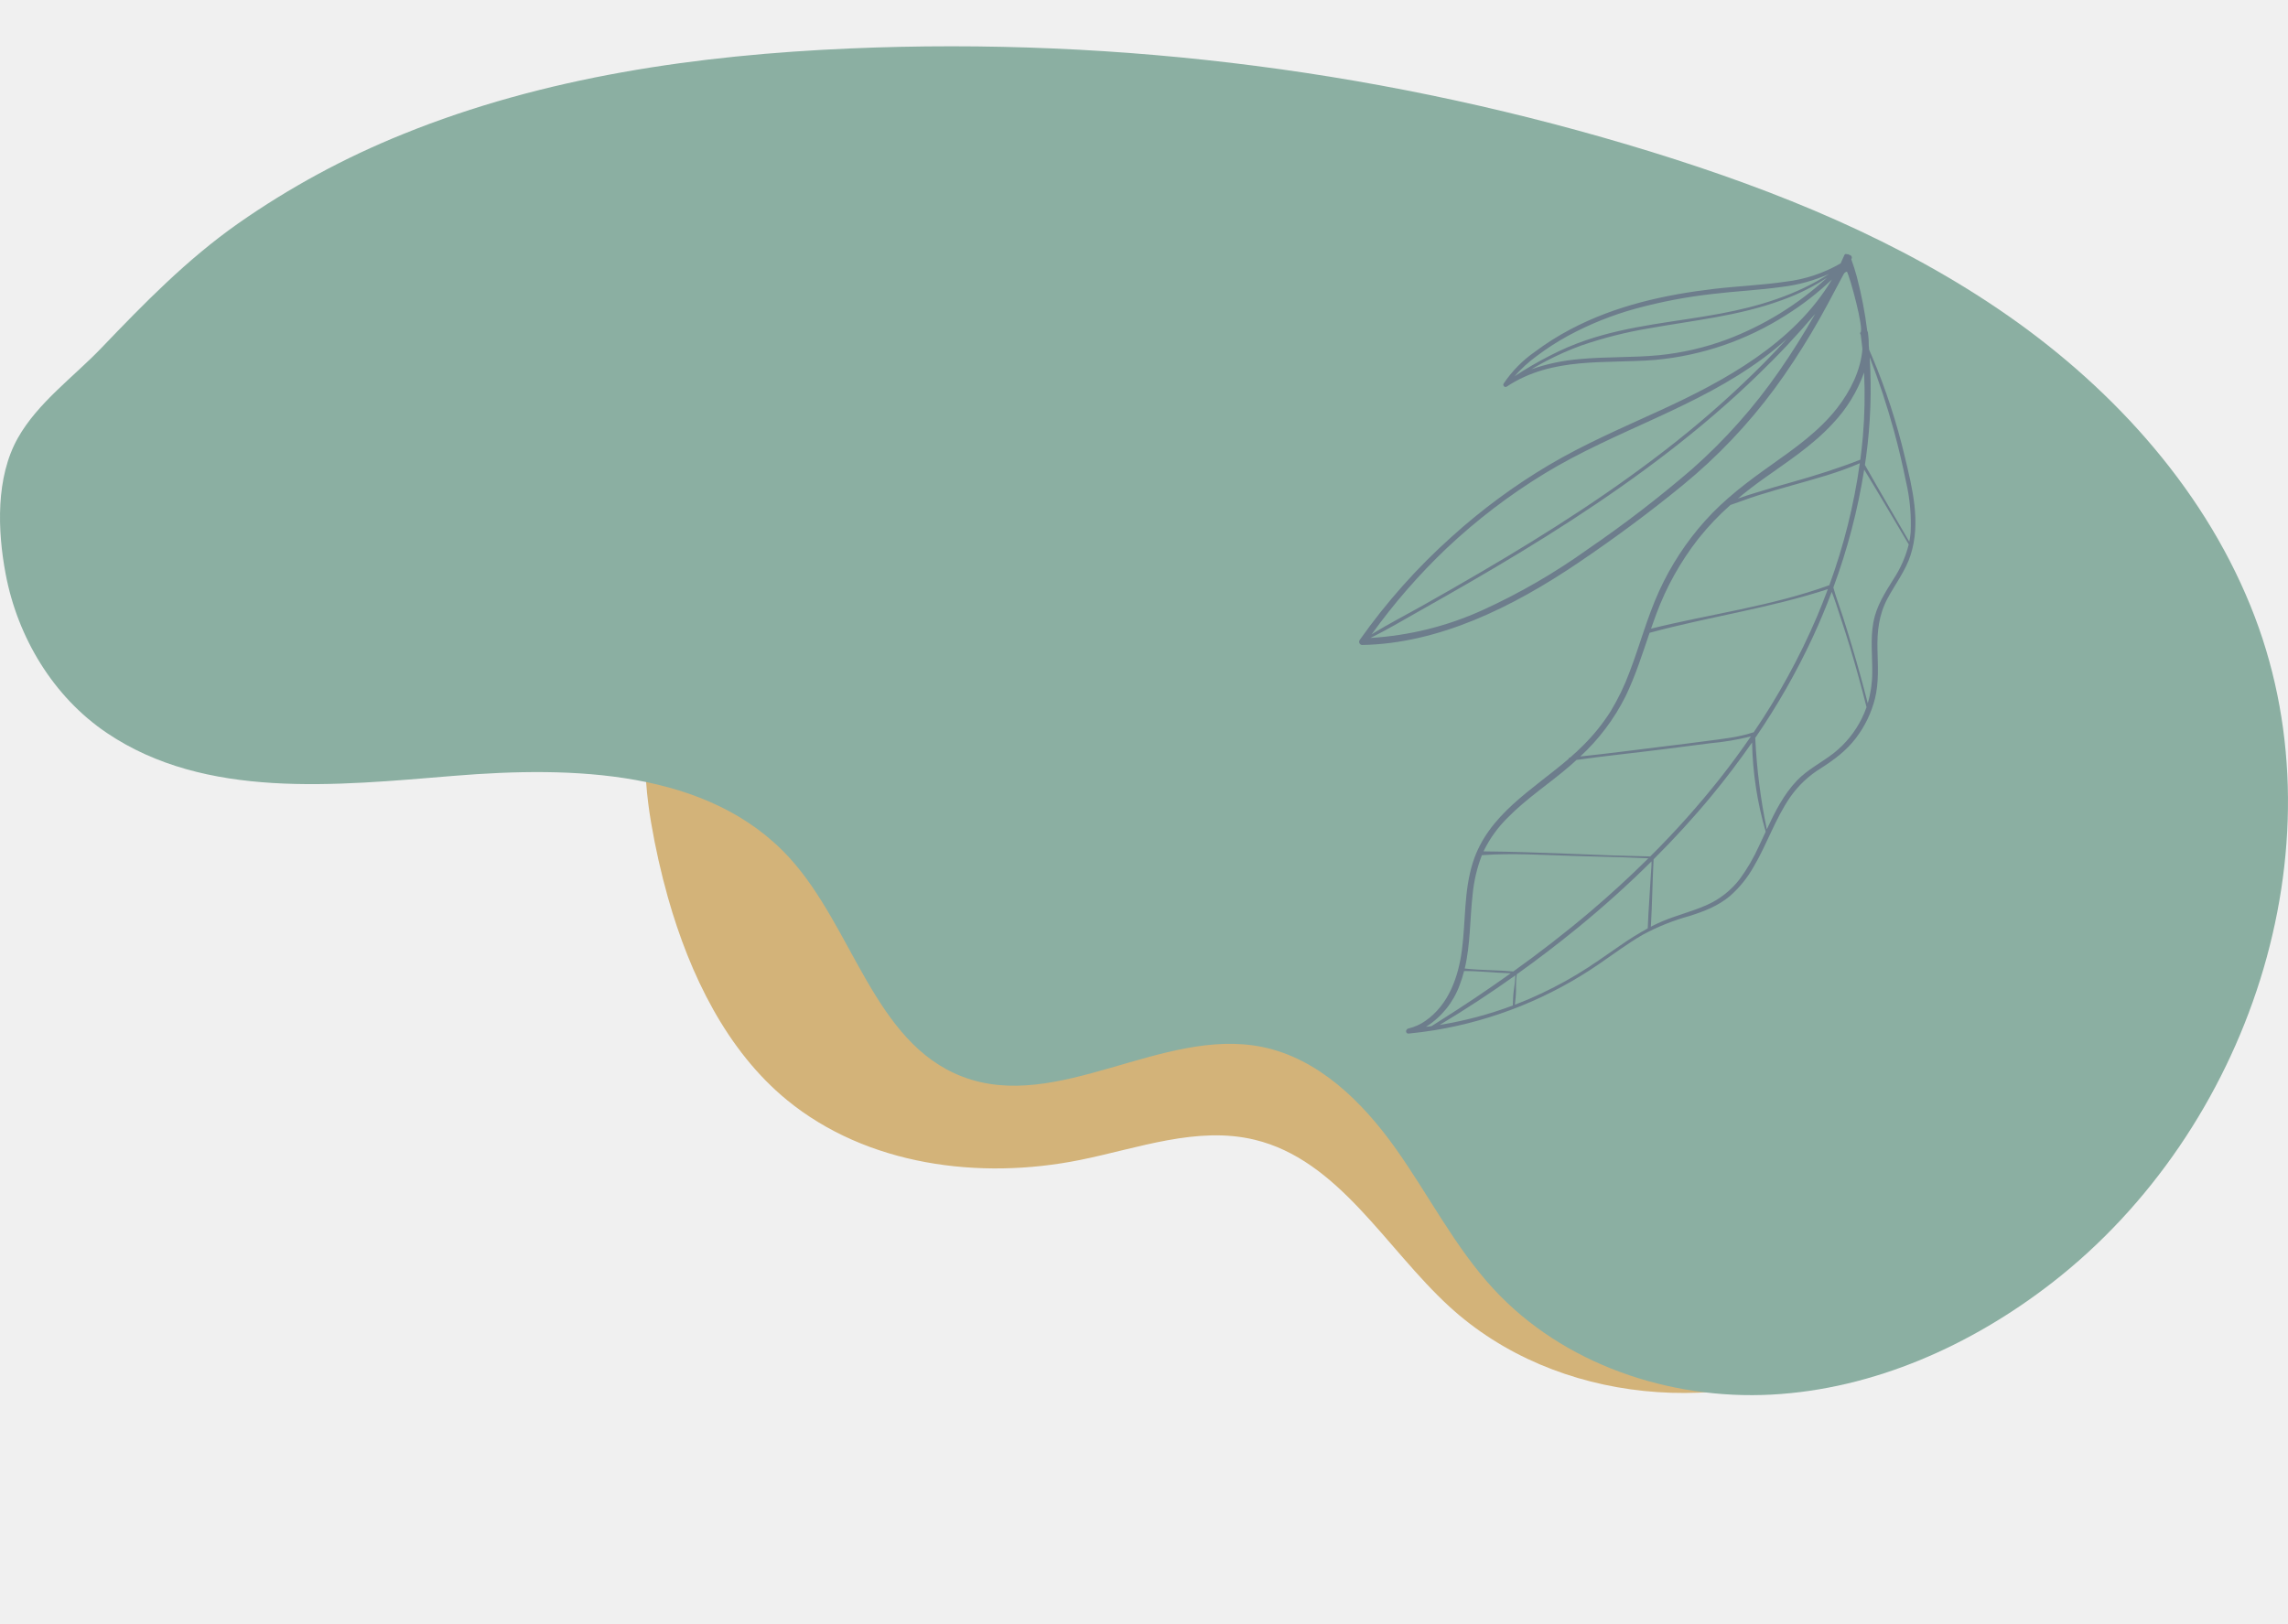
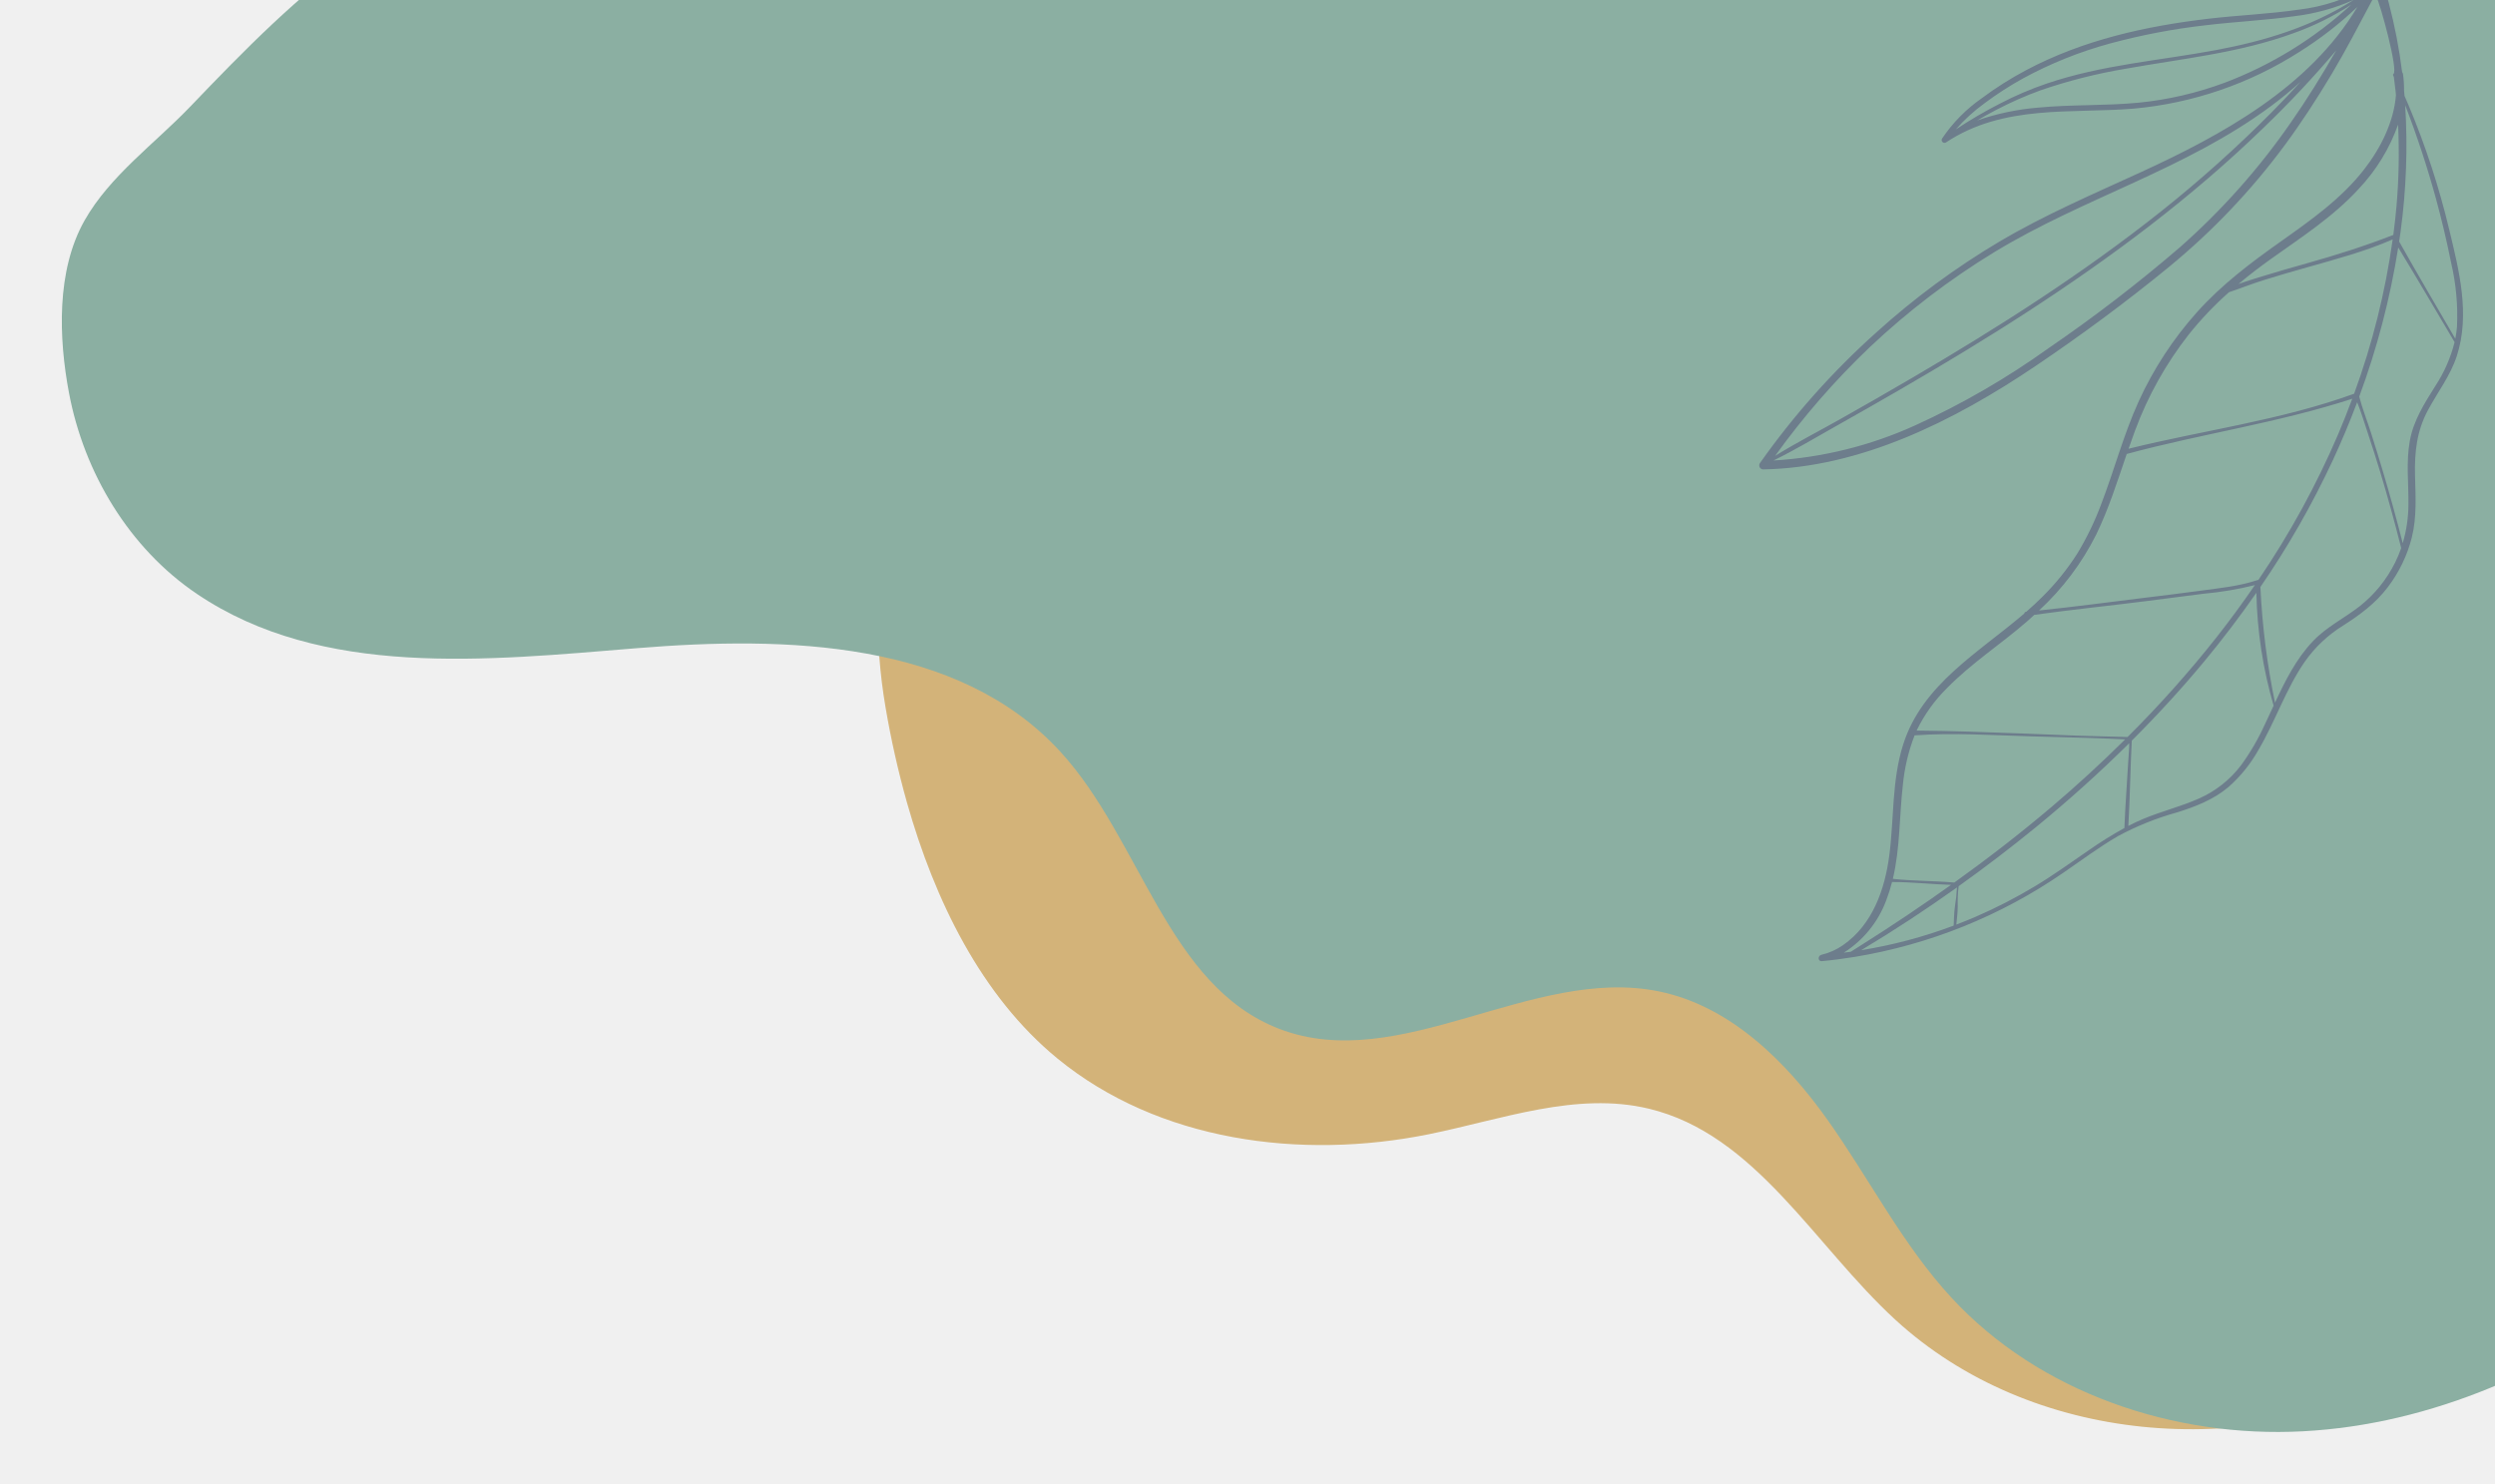
- <svg xmlns="http://www.w3.org/2000/svg" width="655.506" height="465.381" viewBox="0 0 655.506 465.381">
-   <g id="Group_5" data-name="Group 5" transform="translate(-1367 74.543)">
-     <path id="Path_17" data-name="Path 17" d="M39.2,174.939c15.55,16.759,34.819,31.332,56.6,36.1,28.878,6.316,59.536-4.492,82.693-22.867,13.23-10.5,25.361-23.845,41.782-27.8,24.206-5.828,47.505,10.586,71.495,17.246,40.039,11.116,85.388-7.453,109.523-41.279s27.65-80.171,12.833-118.992S367.655-52.669,330.41-71.094,250.7-95.835,209.2-93.765C143.793-90.5,71.743-60.012,31.064-7.184c-36.588,47.513-42.745,115.84-6.027,165.059A208.172,208.172,0,0,0,39.2,174.939Z" transform="matrix(0.891, 0.454, -0.454, 0.891, 1602.904, 9.169)" fill="#d3b379" />
-     <path id="Path_14" data-name="Path 14" d="M506.407,196.656c28.3,19.109,65.535,15.081,99.566,12.292s72.872-1.748,95.942,23.424c18.349,20.022,24.254,53.048,49.607,62.781,27.3,10.48,57.29-14.336,85.944-8.491,16.059,3.276,28.684,15.72,38.182,29.077s16.958,28.249,28.076,40.289c19.892,21.546,50.329,31.814,79.611,30.256s57.3-14.109,80.45-32.106c56.212-43.7,83.308-124.27,58.009-190.821-13.386-35.217-39.655-64.57-70.532-86.157S984.992,41.293,949,30.161A679.886,679.886,0,0,0,719.344.5c-43.662,1.883-87.632,8.13-128.123,24.57A236.607,236.607,0,0,0,544,50.678c-14.722,10.366-26.775,22.75-39.163,35.677-7.925,8.272-18.166,15.625-23.884,25.738-6.418,11.351-5.861,26.641-3.524,39.027C480.845,169.223,491.022,186.265,506.407,196.656Z" transform="translate(891.19 -61.158)" fill="#8bafa2" />
-     <path id="Path_15" data-name="Path 15" d="M772.559,131.709a31.244,31.244,0,0,0-2-12.357c-1.74-4.532-4.734-8.21-7.515-11.992-3.028-4.118-5.4-8.344-6.036-13.68-.549-4.621-.326-9.34-1.687-13.814-2.9-9.526-10.838-16.279-17.691-22.347a181.7,181.7,0,0,0-24.02-18.012c-.595-.373-1.2-.735-1.794-1.1-.279-.337-.558-.674-.84-1.007a23.552,23.552,0,0,0-2.289-2.85.806.806,0,0,0-.4-.233A117.118,117.118,0,0,0,696.9,23.286c-1.349-1.138-2.744-2.185-4.174-3.188-.012-.069-.021-.139-.034-.208a.73.73,0,0,0-1.094-.5.792.792,0,0,0-.725.259.461.461,0,0,0-.461.579c.186.863.344,1.726.488,2.586a40.956,40.956,0,0,1-9.869,13.313c-5.024,4.755-10.509,8.905-15.653,13.5C654.848,59.038,645,69.7,638.315,82.807a75.947,75.947,0,0,0-4.583,10.982,34.671,34.671,0,0,0-2.121,12.572.639.639,0,0,0,1.221.281C638.584,92,652.309,85.063,663.261,75.961A83.69,83.69,0,0,0,686.6,43.922a83.529,83.529,0,0,0,4.914-15.9c1.577,21.2-8.539,41.48-18.722,58.882-5.981,10.219-12.218,20.274-17.157,31.172a173.688,173.688,0,0,0-11.017,32.82,175.5,175.5,0,0,0-4.6,39.337.914.914,0,0,0,1.4.792c17.751-12.922,29.065-33.6,37.155-54.758C683,124.692,687,112.785,690.356,100.778a154.206,154.206,0,0,0,5.658-37.69c.159-6.21-.071-12.825-.532-19.169-.464-6.391-1.32-12.728-2.1-19.089a1.329,1.329,0,0,1,.358-1.112c1.473.64,13.7,10.793,13.171,12.076a.18.18,0,0,0,.066.24c.138.086.276.175.413.262q1.1,1.186,2.166,2.412c.195.223.382.453.575.679,3.066,5.205,4.057,11.735,3.751,17.9-.421,8.46-3.318,16.431-6.1,24.231-2.8,7.823-5.355,15.657-6.349,24.035a80.1,80.1,0,0,0,.781,24.006c1.522,8.178,4.413,15.937,6.414,23.97a65.9,65.9,0,0,1,1.985,12.193,56.13,56.13,0,0,1-.844,12.582c-.281,1.638-.641,3.275-1.047,4.913l-.036.031a.448.448,0,0,0-.108.553c-3.359,13.163-9.721,26.36-5.437,40.01,2.591,8.258,7.946,14.913,11.852,22.4,3.561,6.827,5.905,14.972,3.074,22.635a14.149,14.149,0,0,1-2.737,4.577c-.617.685.185,1.748.891,1.146,1.9-1.618,3.769-3.336,5.573-5.093a116.57,116.57,0,0,0,27.693-42.625c1.738-4.656,3.3-9.4,5.37-13.9a63.9,63.9,0,0,1,7.887-12.114c2.631-3.426,5.117-7.08,6.262-11.448a32.234,32.234,0,0,0,.729-10.659c-.577-7.511-2.824-14.817-2.885-22.383a29.617,29.617,0,0,1,2.433-11.785C770.988,140.4,772.377,136.327,772.559,131.709ZM634.88,94.42a74.017,74.017,0,0,1,3.961-9.746A91.615,91.615,0,0,1,650.4,66.962,146.12,146.12,0,0,1,665.936,51c4.974-4.456,10.246-8.509,15.133-13.082a46.908,46.908,0,0,0,8.862-10.738c-4.3,10.5-11.244,19.274-18.922,27.129-9.132,9.343-19.324,17.609-27.177,28.363a74.56,74.56,0,0,0-6.01,9.7,101.1,101.1,0,0,0-4.848,10.558A39.245,39.245,0,0,1,634.88,94.42Zm41.817-35A78.056,78.056,0,0,1,663.419,74.2c-5.812,4.974-12.216,9.036-18.031,14.005a56.007,56.007,0,0,0-9.626,10.3c.687-1.463,1.375-2.927,2.118-4.352a81.887,81.887,0,0,1,5.743-9.507A119.885,119.885,0,0,1,656.6,69.594c9.1-9.166,18.956-17.588,26.513-28.424a61.949,61.949,0,0,0,6.973-12.778A88.832,88.832,0,0,1,676.7,59.422Zm-31.386,95.1a169.754,169.754,0,0,1,10.753-33.837C665.6,98.915,680.822,80.457,688.4,57.6c.9-2.707,1.67-5.475,2.312-8.277-.4,3.142-.859,6.278-1.4,9.412a286.725,286.725,0,0,1-7.592,32.593c-6.439,21.759-15.077,42.646-24.426,63.06q-3.975,8.682-8.1,17.281c-2.42,5.07-5.081,10.08-7.3,15.273A175.083,175.083,0,0,1,645.311,154.525ZM693.24,38.834c.575,6.437.948,12.892.958,19.376a155.863,155.863,0,0,1-4.337,37.374,338.58,338.58,0,0,1-11.235,35.787,179.119,179.119,0,0,1-14.724,31.72,90.581,90.581,0,0,1-21.707,24.922c2.558-4.614,4.742-9.527,7.03-14.3q3.644-7.6,7.2-15.249c4.79-10.331,9.411-20.76,13.682-31.365,8.332-20.688,15.46-42.227,19.7-64.409A235.617,235.617,0,0,0,693.24,38.834Zm61.991,49.417c.236,4.631.436,9.179,2.381,13.4,2.058,4.464,5.327,8.066,8.042,12.03a31.307,31.307,0,0,1,3.954,7.894q-6.417-5.519-13.03-10.755c-2.366-1.868-4.738-3.725-7.136-5.543-2.3-1.744-4.725-3.352-6.943-5.219a176.653,176.653,0,0,0-12.151-32.725c7.613,3.325,15.177,6.81,22.755,10.231A32.459,32.459,0,0,1,755.231,88.251Zm-42.077-48.2a220.769,220.769,0,0,1,17.784,13.277q5.73,4.748,11.157,9.919a52.774,52.774,0,0,1,9.5,11.229,23.793,23.793,0,0,1,1.191,2.357c-7.686-3.554-15.4-7.057-23.046-10.723-.344-.686-.678-1.378-1.032-2.059A145.738,145.738,0,0,0,713.154,40.05ZM708.192,86.14c2.819-8,6.087-15.955,7.213-24.511a41.215,41.215,0,0,0-1.055-17.067A138.295,138.295,0,0,1,724.6,59.794c1.115,1.921,2.173,3.877,3.206,5.851-3.864,5.806-8.042,11.237-12.412,16.589-2.161,2.647-4.326,5.293-6.418,8.007-1.162,1.507-2.378,3.035-3.5,4.628C706.257,91.933,707.174,89.028,708.192,86.14Zm-2.863,49.28a80.666,80.666,0,0,1-2.515-24.646,76.429,76.429,0,0,1,1.97-13.153c1.621-2.192,3.13-4.5,4.785-6.655,2.128-2.777,4.332-5.48,6.534-8.187,4.227-5.2,8.633-10.41,12.166-16.222a169.8,169.8,0,0,1,12.907,33.627C730.992,114.706,718,126.5,706.5,139.694,706.091,138.274,705.7,136.851,705.329,135.42Zm1.512,5.487c11.26-13.508,24.008-25.4,34.64-39.554q1.088,4.154,1.992,8.365a195.662,195.662,0,0,1,4.153,37.442.524.524,0,0,0-.147.133c-2.65,3.583-6.032,6.447-9.226,9.413-3.222,2.991-6.5,5.919-9.757,8.858-5.838,5.259-11.637,10.612-17.572,15.746a59.861,59.861,0,0,0,.732-21.5C710.616,153.35,708.645,147.151,706.841,140.907Zm-3.054,78.338a34.753,34.753,0,0,1,.151-11.533c1.288-7.856,4.31-15.22,6.206-22.9.17-.689.319-1.381.472-2.073,6.146-5.722,12.491-11.21,18.7-16.848,3.307-3,6.594-6.032,9.906-9.029a75.454,75.454,0,0,0,8.422-8.3q.076,7.348-.328,14.693a252.083,252.083,0,0,1-3.542,30.026c-3.234,2.1-6.418,4.3-9.659,6.385l-10.353,6.667c-6.684,4.307-13.354,8.642-19.924,13.158C703.822,219.409,703.8,219.328,703.787,219.245Zm4.563,12.13a42.157,42.157,0,0,1-4.276-10.721c6.872-5.6,14.444-10.151,21.768-14.987l11.03-7.283c1.837-1.213,3.693-2.39,5.544-3.577.406-.261.811-.528,1.224-.777q-2,11.12-4.854,22.028c-2.366,9.041-5.14,17.944-8.217,26.718-4.014,2.311-7.821,5.08-11.877,7.3C716.037,243.405,711.737,237.62,708.35,231.375Zm13.128,35.019q-.559,1.337-1.116,2.678c-.387.354-.778.7-1.168,1.052a23.775,23.775,0,0,0,1.05-15.239,35.712,35.712,0,0,0-1.29-4.11c3.651-2.585,7.586-4.685,11.31-7.144Q726.192,255.157,721.478,266.394Zm.616,1.024q5.261-11.8,9.6-24.078a36.585,36.585,0,0,1,2.109,3.818c.669,1.284,1.466,2.48,2.241,3.689A108.189,108.189,0,0,1,722.094,267.418ZM751.3,219.312c-1.719,4.615-3.339,9.27-5.334,13.754a114.268,114.268,0,0,1-6.977,13.254c-.83,1.354-1.7,2.679-2.584,3.99-.663-1.2-1.317-2.405-2.082-3.528a31.868,31.868,0,0,1-2.476-3.888q3.624-10.27,6.6-20.783c2.579-9.162,4.746-18.473,6.441-27.885.7.92,1.274,2.011,1.888,3,2.763,4.43,5.4,8.948,8.232,13.323,0,.006.008.008.012.012A88.6,88.6,0,0,0,751.3,219.312Zm16.287-46.261a52.133,52.133,0,0,1,.907,10.743,24.276,24.276,0,0,1-3.458,11.565c-2.321,3.888-5.292,7.239-7.7,11.056-.664,1.051-1.28,2.136-1.86,3.244-3.392-5.489-7.019-10.794-10.444-16.259,1.42-8.026,2.5-16.122,3.154-24.27q.771-9.639.736-19.332a98.575,98.575,0,0,0,17.863,18.689C767.062,170.016,767.341,171.539,767.592,173.052ZM765.7,151.414c-.821,5.451,0,10.94.958,16.342A168.181,168.181,0,0,1,748.913,148.2a199.945,199.945,0,0,0-3.053-33q-1.254-6.98-3.016-13.838c2.076,1.344,4.059,2.915,6.044,4.389,2.471,1.834,4.93,3.692,7.354,5.6q6.977,5.492,13.719,11.334a27.713,27.713,0,0,1,.741,3.4,29.017,29.017,0,0,1-.893,12.834C768.506,143.152,766.371,146.949,765.7,151.414Z" transform="matrix(0.819, 0.574, -0.574, 0.819, 1341.58, -414.323)" fill="#6d7d8c" />
+ <svg xmlns="http://www.w3.org/2000/svg" width="565" height="336" viewBox="0 0 565 336">
+   <defs>
+     <clipPath id="clip-path">
+       <rect id="Rectangle_18" data-name="Rectangle 18" width="565" height="336" transform="translate(1355)" fill="#fff" stroke="#707070" stroke-width="1" />
+     </clipPath>
+   </defs>
+   <g id="Mask_Group_3" data-name="Mask Group 3" transform="translate(-1355)" clip-path="url(#clip-path)">
+     <g id="Group_5" data-name="Group 5" transform="translate(2 -1)">
+       <path id="Path_17" data-name="Path 17" d="M39.2,174.939c15.55,16.759,34.819,31.332,56.6,36.1,28.878,6.316,59.536-4.492,82.693-22.867,13.23-10.5,25.361-23.845,41.782-27.8,24.206-5.828,47.505,10.586,71.495,17.246,40.039,11.116,85.388-7.453,109.523-41.279s27.65-80.171,12.833-118.992S367.655-52.669,330.41-71.094,250.7-95.835,209.2-93.765C143.793-90.5,71.743-60.012,31.064-7.184c-36.588,47.513-42.745,115.84-6.027,165.059A208.172,208.172,0,0,0,39.2,174.939Z" transform="matrix(0.891, 0.454, -0.454, 0.891, 1602.904, 9.169)" fill="#d3b379" />
+       <path id="Path_14" data-name="Path 14" d="M506.407,196.656c28.3,19.109,65.535,15.081,99.566,12.292s72.872-1.748,95.942,23.424c18.349,20.022,24.254,53.048,49.607,62.781,27.3,10.48,57.29-14.336,85.944-8.491,16.059,3.276,28.684,15.72,38.182,29.077s16.958,28.249,28.076,40.289c19.892,21.546,50.329,31.814,79.611,30.256s57.3-14.109,80.45-32.106c56.212-43.7,83.308-124.27,58.009-190.821-13.386-35.217-39.655-64.57-70.532-86.157S984.992,41.293,949,30.161A679.886,679.886,0,0,0,719.344.5c-43.662,1.883-87.632,8.13-128.123,24.57A236.607,236.607,0,0,0,544,50.678c-14.722,10.366-26.775,22.75-39.163,35.677-7.925,8.272-18.166,15.625-23.884,25.738-6.418,11.351-5.861,26.641-3.524,39.027C480.845,169.223,491.022,186.265,506.407,196.656Z" transform="translate(891.19 -61.158)" fill="#8bafa2" />
+       <path id="Path_15" data-name="Path 15" d="M772.559,131.709a31.244,31.244,0,0,0-2-12.357c-1.74-4.532-4.734-8.21-7.515-11.992-3.028-4.118-5.4-8.344-6.036-13.68-.549-4.621-.326-9.34-1.687-13.814-2.9-9.526-10.838-16.279-17.691-22.347a181.7,181.7,0,0,0-24.02-18.012c-.595-.373-1.2-.735-1.794-1.1-.279-.337-.558-.674-.84-1.007a23.552,23.552,0,0,0-2.289-2.85.806.806,0,0,0-.4-.233A117.118,117.118,0,0,0,696.9,23.286c-1.349-1.138-2.744-2.185-4.174-3.188-.012-.069-.021-.139-.034-.208a.73.73,0,0,0-1.094-.5.792.792,0,0,0-.725.259.461.461,0,0,0-.461.579c.186.863.344,1.726.488,2.586a40.956,40.956,0,0,1-9.869,13.313c-5.024,4.755-10.509,8.905-15.653,13.5C654.848,59.038,645,69.7,638.315,82.807a75.947,75.947,0,0,0-4.583,10.982,34.671,34.671,0,0,0-2.121,12.572.639.639,0,0,0,1.221.281C638.584,92,652.309,85.063,663.261,75.961A83.69,83.69,0,0,0,686.6,43.922a83.529,83.529,0,0,0,4.914-15.9c1.577,21.2-8.539,41.48-18.722,58.882-5.981,10.219-12.218,20.274-17.157,31.172a173.688,173.688,0,0,0-11.017,32.82,175.5,175.5,0,0,0-4.6,39.337.914.914,0,0,0,1.4.792c17.751-12.922,29.065-33.6,37.155-54.758C683,124.692,687,112.785,690.356,100.778a154.206,154.206,0,0,0,5.658-37.69c.159-6.21-.071-12.825-.532-19.169-.464-6.391-1.32-12.728-2.1-19.089a1.329,1.329,0,0,1,.358-1.112c1.473.64,13.7,10.793,13.171,12.076a.18.18,0,0,0,.066.24c.138.086.276.175.413.262q1.1,1.186,2.166,2.412c.195.223.382.453.575.679,3.066,5.205,4.057,11.735,3.751,17.9-.421,8.46-3.318,16.431-6.1,24.231-2.8,7.823-5.355,15.657-6.349,24.035a80.1,80.1,0,0,0,.781,24.006c1.522,8.178,4.413,15.937,6.414,23.97a65.9,65.9,0,0,1,1.985,12.193,56.13,56.13,0,0,1-.844,12.582c-.281,1.638-.641,3.275-1.047,4.913l-.036.031a.448.448,0,0,0-.108.553c-3.359,13.163-9.721,26.36-5.437,40.01,2.591,8.258,7.946,14.913,11.852,22.4,3.561,6.827,5.905,14.972,3.074,22.635a14.149,14.149,0,0,1-2.737,4.577c-.617.685.185,1.748.891,1.146,1.9-1.618,3.769-3.336,5.573-5.093a116.57,116.57,0,0,0,27.693-42.625c1.738-4.656,3.3-9.4,5.37-13.9a63.9,63.9,0,0,1,7.887-12.114c2.631-3.426,5.117-7.08,6.262-11.448a32.234,32.234,0,0,0,.729-10.659c-.577-7.511-2.824-14.817-2.885-22.383a29.617,29.617,0,0,1,2.433-11.785C770.988,140.4,772.377,136.327,772.559,131.709ZM634.88,94.42a74.017,74.017,0,0,1,3.961-9.746A91.615,91.615,0,0,1,650.4,66.962,146.12,146.12,0,0,1,665.936,51c4.974-4.456,10.246-8.509,15.133-13.082a46.908,46.908,0,0,0,8.862-10.738c-4.3,10.5-11.244,19.274-18.922,27.129-9.132,9.343-19.324,17.609-27.177,28.363a74.56,74.56,0,0,0-6.01,9.7,101.1,101.1,0,0,0-4.848,10.558A39.245,39.245,0,0,1,634.88,94.42Zm41.817-35A78.056,78.056,0,0,1,663.419,74.2c-5.812,4.974-12.216,9.036-18.031,14.005a56.007,56.007,0,0,0-9.626,10.3c.687-1.463,1.375-2.927,2.118-4.352a81.887,81.887,0,0,1,5.743-9.507A119.885,119.885,0,0,1,656.6,69.594c9.1-9.166,18.956-17.588,26.513-28.424a61.949,61.949,0,0,0,6.973-12.778A88.832,88.832,0,0,1,676.7,59.422Zm-31.386,95.1a169.754,169.754,0,0,1,10.753-33.837C665.6,98.915,680.822,80.457,688.4,57.6c.9-2.707,1.67-5.475,2.312-8.277-.4,3.142-.859,6.278-1.4,9.412a286.725,286.725,0,0,1-7.592,32.593c-6.439,21.759-15.077,42.646-24.426,63.06q-3.975,8.682-8.1,17.281c-2.42,5.07-5.081,10.08-7.3,15.273A175.083,175.083,0,0,1,645.311,154.525ZM693.24,38.834c.575,6.437.948,12.892.958,19.376a155.863,155.863,0,0,1-4.337,37.374,338.58,338.58,0,0,1-11.235,35.787,179.119,179.119,0,0,1-14.724,31.72,90.581,90.581,0,0,1-21.707,24.922c2.558-4.614,4.742-9.527,7.03-14.3q3.644-7.6,7.2-15.249c4.79-10.331,9.411-20.76,13.682-31.365,8.332-20.688,15.46-42.227,19.7-64.409A235.617,235.617,0,0,0,693.24,38.834Zm61.991,49.417c.236,4.631.436,9.179,2.381,13.4,2.058,4.464,5.327,8.066,8.042,12.03a31.307,31.307,0,0,1,3.954,7.894q-6.417-5.519-13.03-10.755c-2.366-1.868-4.738-3.725-7.136-5.543-2.3-1.744-4.725-3.352-6.943-5.219a176.653,176.653,0,0,0-12.151-32.725c7.613,3.325,15.177,6.81,22.755,10.231A32.459,32.459,0,0,1,755.231,88.251Zm-42.077-48.2a220.769,220.769,0,0,1,17.784,13.277q5.73,4.748,11.157,9.919a52.774,52.774,0,0,1,9.5,11.229,23.793,23.793,0,0,1,1.191,2.357c-7.686-3.554-15.4-7.057-23.046-10.723-.344-.686-.678-1.378-1.032-2.059A145.738,145.738,0,0,0,713.154,40.05ZM708.192,86.14c2.819-8,6.087-15.955,7.213-24.511a41.215,41.215,0,0,0-1.055-17.067A138.295,138.295,0,0,1,724.6,59.794c1.115,1.921,2.173,3.877,3.206,5.851-3.864,5.806-8.042,11.237-12.412,16.589-2.161,2.647-4.326,5.293-6.418,8.007-1.162,1.507-2.378,3.035-3.5,4.628C706.257,91.933,707.174,89.028,708.192,86.14Zm-2.863,49.28a80.666,80.666,0,0,1-2.515-24.646,76.429,76.429,0,0,1,1.97-13.153c1.621-2.192,3.13-4.5,4.785-6.655,2.128-2.777,4.332-5.48,6.534-8.187,4.227-5.2,8.633-10.41,12.166-16.222a169.8,169.8,0,0,1,12.907,33.627C730.992,114.706,718,126.5,706.5,139.694,706.091,138.274,705.7,136.851,705.329,135.42Zm1.512,5.487c11.26-13.508,24.008-25.4,34.64-39.554q1.088,4.154,1.992,8.365a195.662,195.662,0,0,1,4.153,37.442.524.524,0,0,0-.147.133c-2.65,3.583-6.032,6.447-9.226,9.413-3.222,2.991-6.5,5.919-9.757,8.858-5.838,5.259-11.637,10.612-17.572,15.746a59.861,59.861,0,0,0,.732-21.5C710.616,153.35,708.645,147.151,706.841,140.907Zm-3.054,78.338a34.753,34.753,0,0,1,.151-11.533c1.288-7.856,4.31-15.22,6.206-22.9.17-.689.319-1.381.472-2.073,6.146-5.722,12.491-11.21,18.7-16.848,3.307-3,6.594-6.032,9.906-9.029a75.454,75.454,0,0,0,8.422-8.3q.076,7.348-.328,14.693a252.083,252.083,0,0,1-3.542,30.026c-3.234,2.1-6.418,4.3-9.659,6.385l-10.353,6.667c-6.684,4.307-13.354,8.642-19.924,13.158C703.822,219.409,703.8,219.328,703.787,219.245Zm4.563,12.13a42.157,42.157,0,0,1-4.276-10.721c6.872-5.6,14.444-10.151,21.768-14.987l11.03-7.283c1.837-1.213,3.693-2.39,5.544-3.577.406-.261.811-.528,1.224-.777q-2,11.12-4.854,22.028c-2.366,9.041-5.14,17.944-8.217,26.718-4.014,2.311-7.821,5.08-11.877,7.3C716.037,243.405,711.737,237.62,708.35,231.375Zm13.128,35.019q-.559,1.337-1.116,2.678c-.387.354-.778.7-1.168,1.052a23.775,23.775,0,0,0,1.05-15.239,35.712,35.712,0,0,0-1.29-4.11c3.651-2.585,7.586-4.685,11.31-7.144Q726.192,255.157,721.478,266.394Zm.616,1.024q5.261-11.8,9.6-24.078a36.585,36.585,0,0,1,2.109,3.818c.669,1.284,1.466,2.48,2.241,3.689A108.189,108.189,0,0,1,722.094,267.418ZM751.3,219.312c-1.719,4.615-3.339,9.27-5.334,13.754a114.268,114.268,0,0,1-6.977,13.254c-.83,1.354-1.7,2.679-2.584,3.99-.663-1.2-1.317-2.405-2.082-3.528a31.868,31.868,0,0,1-2.476-3.888q3.624-10.27,6.6-20.783c2.579-9.162,4.746-18.473,6.441-27.885.7.92,1.274,2.011,1.888,3,2.763,4.43,5.4,8.948,8.232,13.323,0,.006.008.008.012.012A88.6,88.6,0,0,0,751.3,219.312Zm16.287-46.261a52.133,52.133,0,0,1,.907,10.743,24.276,24.276,0,0,1-3.458,11.565c-2.321,3.888-5.292,7.239-7.7,11.056-.664,1.051-1.28,2.136-1.86,3.244-3.392-5.489-7.019-10.794-10.444-16.259,1.42-8.026,2.5-16.122,3.154-24.27q.771-9.639.736-19.332a98.575,98.575,0,0,0,17.863,18.689C767.062,170.016,767.341,171.539,767.592,173.052ZM765.7,151.414c-.821,5.451,0,10.94.958,16.342A168.181,168.181,0,0,1,748.913,148.2a199.945,199.945,0,0,0-3.053-33q-1.254-6.98-3.016-13.838c2.076,1.344,4.059,2.915,6.044,4.389,2.471,1.834,4.93,3.692,7.354,5.6q6.977,5.492,13.719,11.334a27.713,27.713,0,0,1,.741,3.4,29.017,29.017,0,0,1-.893,12.834C768.506,143.152,766.371,146.949,765.7,151.414Z" transform="matrix(0.819, 0.574, -0.574, 0.819, 1336.58, -417.323)" fill="#6d7d8c" />
+     </g>
  </g>
</svg>
